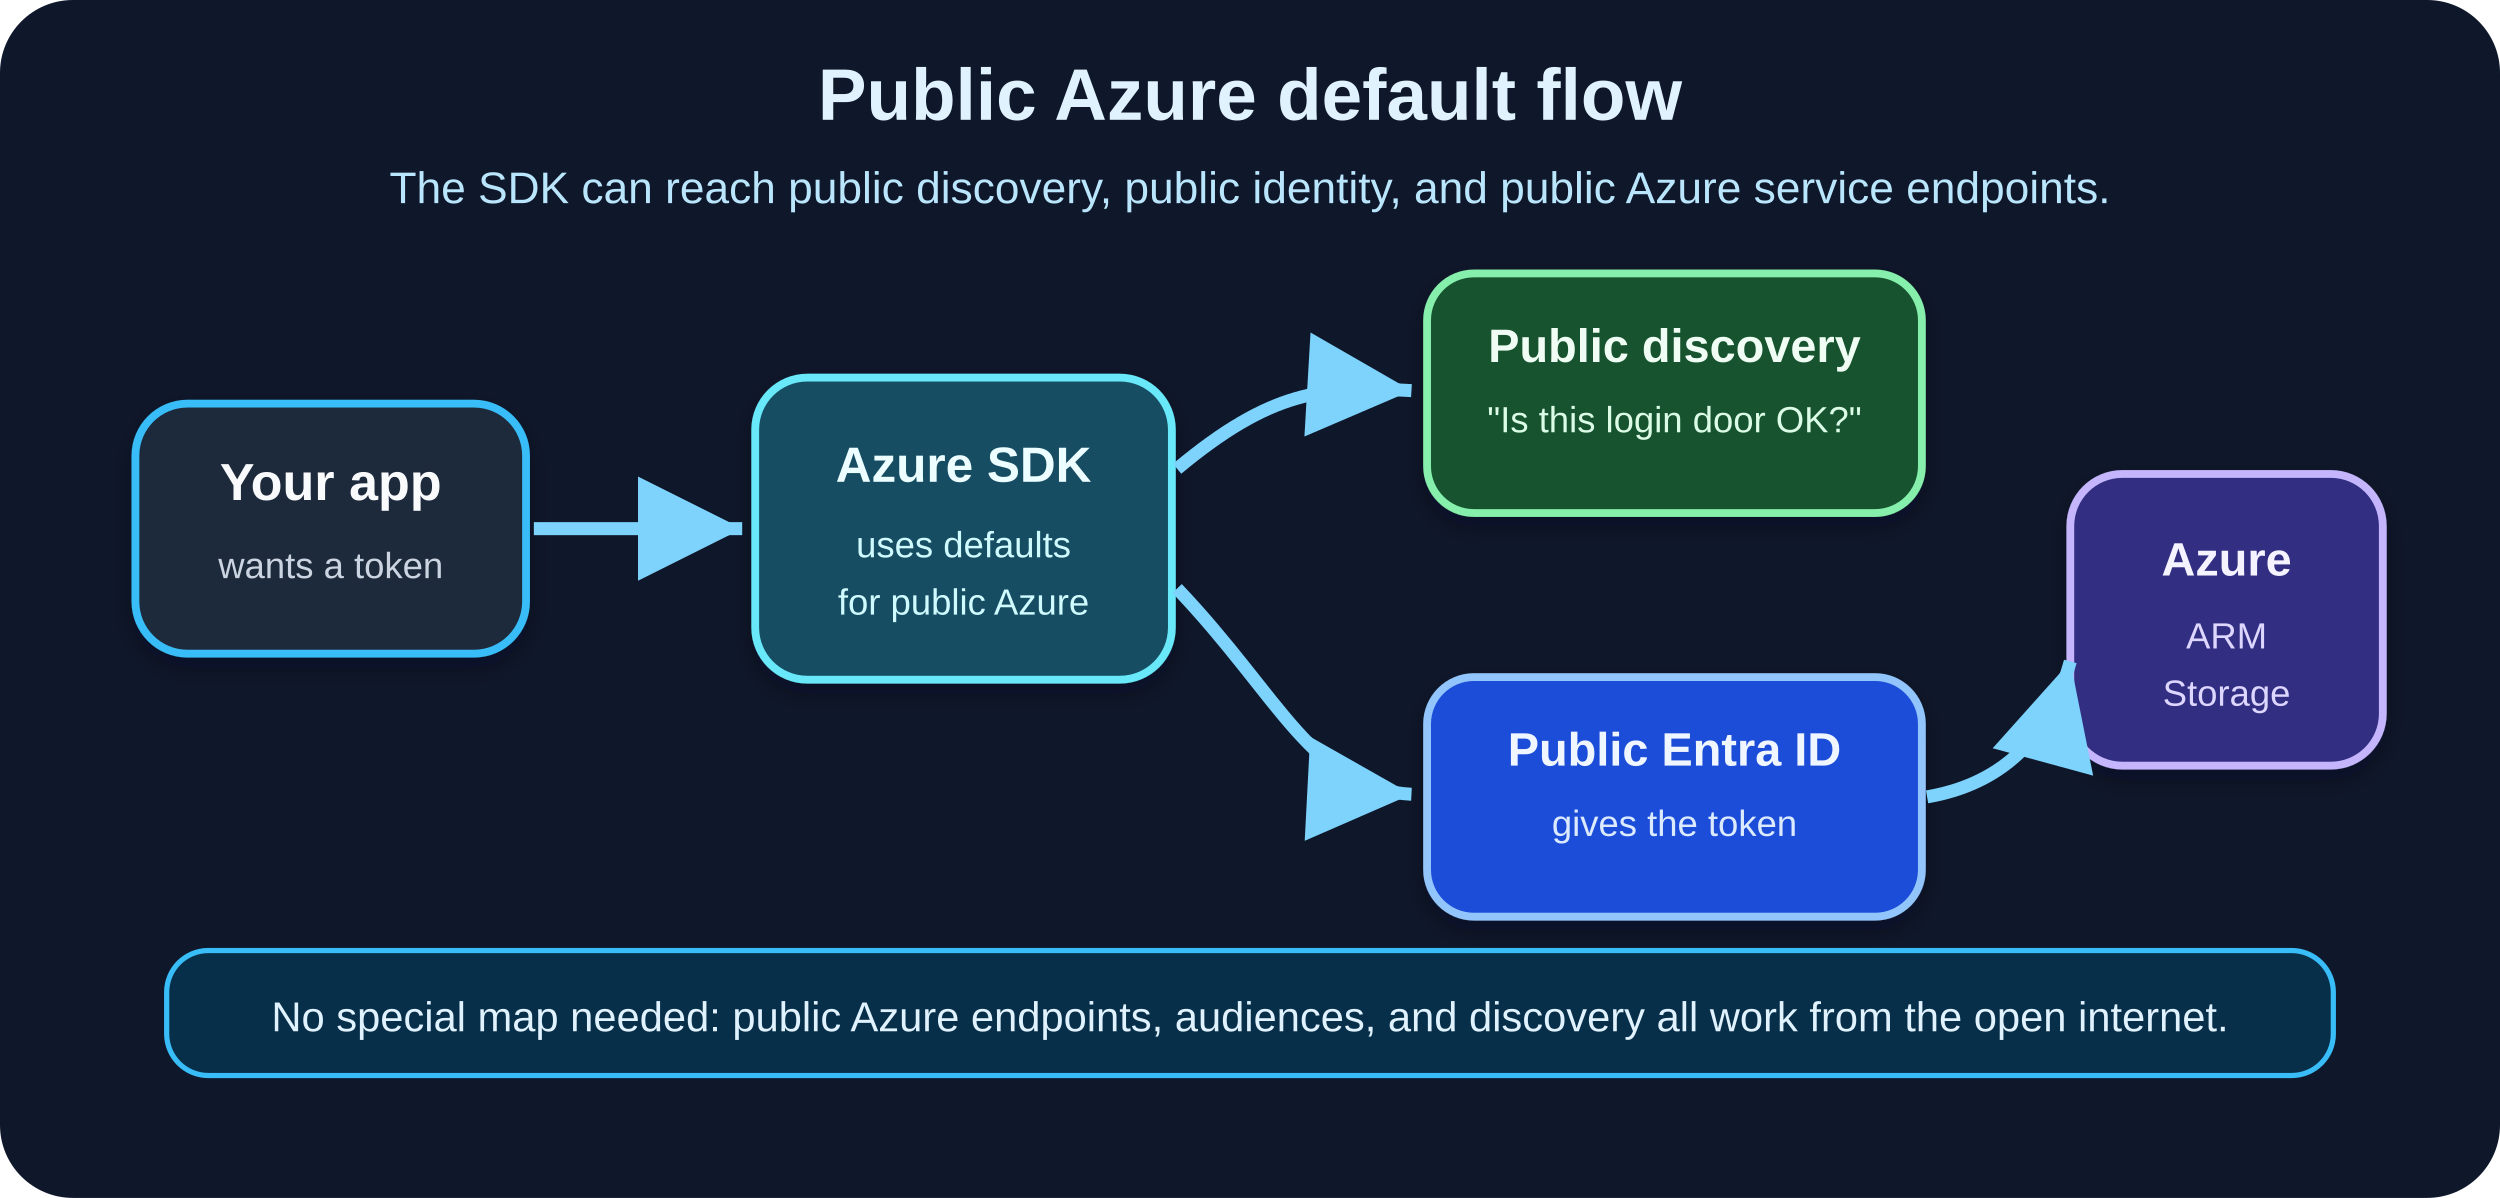
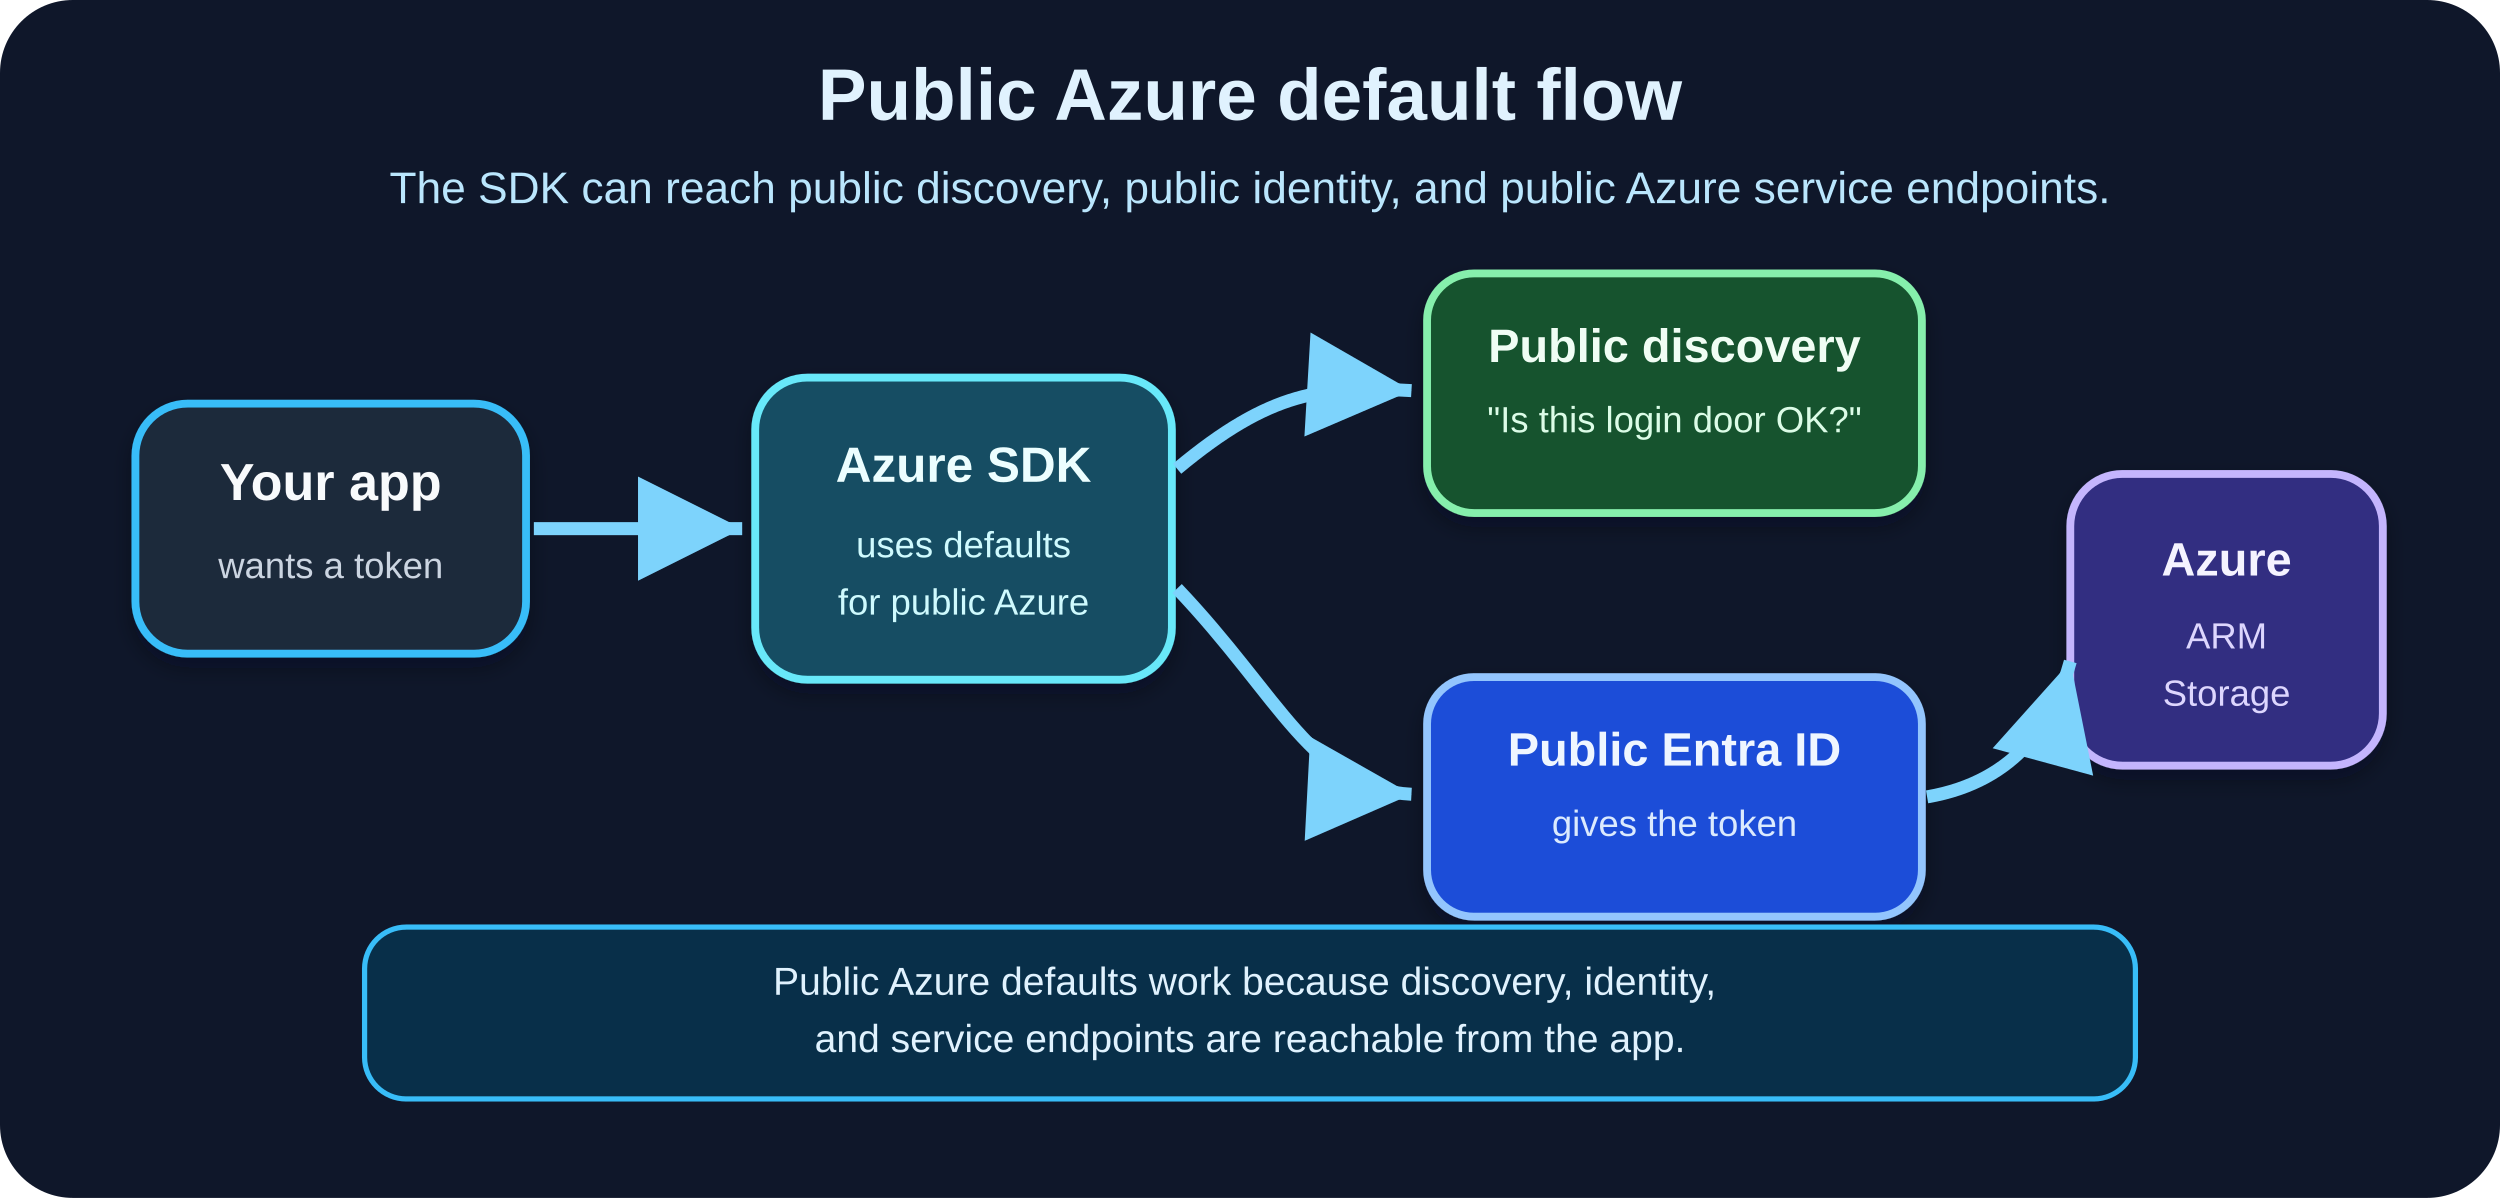
<svg xmlns="http://www.w3.org/2000/svg" width="960" height="460" viewBox="0 0 960 460" role="img" aria-labelledby="title desc">
  <defs>
    <marker id="arrow" markerWidth="12" markerHeight="12" refX="10" refY="6" orient="auto">
      <path d="M2,2 L10,6 L2,10 Z" fill="#7dd3fc" />
    </marker>
    <filter id="shadow" x="-10%" y="-10%" width="120%" height="130%">
      <feDropShadow dx="0" dy="4" stdDeviation="4" flood-color="#020617" flood-opacity="0.35" />
    </filter>
  </defs>
  <rect width="960" height="460" rx="28" fill="#0f172a" />
  <text x="480" y="46" text-anchor="middle" font-family="Arial, sans-serif" font-size="28" font-weight="700" fill="#e0f2fe">Public Azure default flow</text>
  <text x="480" y="78" text-anchor="middle" font-family="Arial, sans-serif" font-size="17" fill="#bae6fd">The SDK can reach public discovery, public identity, and public Azure service endpoints.</text>
  <g filter="url(#shadow)">
    <rect x="52" y="155" width="150" height="96" rx="20" fill="#1e293b" stroke="#38bdf8" stroke-width="3" />
    <text x="127" y="192" text-anchor="middle" font-family="Arial, sans-serif" font-size="20" font-weight="700" fill="#f8fafc">Your app</text>
    <text x="127" y="222" text-anchor="middle" font-family="Arial, sans-serif" font-size="14" fill="#cbd5e1">wants a token</text>
  </g>
  <g filter="url(#shadow)">
    <rect x="290" y="145" width="160" height="116" rx="20" fill="#164e63" stroke="#67e8f9" stroke-width="3" />
    <text x="370" y="185" text-anchor="middle" font-family="Arial, sans-serif" font-size="19" font-weight="700" fill="#ecfeff">Azure SDK</text>
    <text x="370" y="214" text-anchor="middle" font-family="Arial, sans-serif" font-size="14" fill="#cffafe">uses defaults</text>
    <text x="370" y="236" text-anchor="middle" font-family="Arial, sans-serif" font-size="14" fill="#cffafe">for public Azure</text>
  </g>
  <g filter="url(#shadow)">
    <rect x="548" y="105" width="190" height="92" rx="18" fill="#14532d" stroke="#86efac" stroke-width="3" />
    <text x="643" y="139" text-anchor="middle" font-family="Arial, sans-serif" font-size="18" font-weight="700" fill="#f0fdf4">Public discovery</text>
    <text x="643" y="166" text-anchor="middle" font-family="Arial, sans-serif" font-size="14" fill="#dcfce7">"Is this login door OK?"</text>
  </g>
  <g filter="url(#shadow)">
    <rect x="548" y="260" width="190" height="92" rx="18" fill="#1d4ed8" stroke="#93c5fd" stroke-width="3" />
    <text x="643" y="294" text-anchor="middle" font-family="Arial, sans-serif" font-size="18" font-weight="700" fill="#eff6ff">Public Entra ID</text>
    <text x="643" y="321" text-anchor="middle" font-family="Arial, sans-serif" font-size="14" fill="#dbeafe">gives the token</text>
  </g>
  <g filter="url(#shadow)">
    <rect x="795" y="182" width="120" height="112" rx="20" fill="#312e81" stroke="#c4b5fd" stroke-width="3" />
    <text x="855" y="221" text-anchor="middle" font-family="Arial, sans-serif" font-size="18" font-weight="700" fill="#f5f3ff">Azure</text>
    <text x="855" y="249" text-anchor="middle" font-family="Arial, sans-serif" font-size="14" fill="#ddd6fe">ARM</text>
    <text x="855" y="271" text-anchor="middle" font-family="Arial, sans-serif" font-size="14" fill="#ddd6fe">Storage</text>
  </g>
  <path d="M205 203 H285" stroke="#7dd3fc" stroke-width="5" fill="none" marker-end="url(#arrow)" />
  <path d="M452 180 C488 150 508 148 542 150" stroke="#7dd3fc" stroke-width="5" fill="none" marker-end="url(#arrow)" />
  <path d="M452 226 C492 268 504 303 542 305" stroke="#7dd3fc" stroke-width="5" fill="none" marker-end="url(#arrow)" />
  <path d="M740 306 C775 300 789 276 795 254" stroke="#7dd3fc" stroke-width="5" fill="none" marker-end="url(#arrow)" />
-   <rect x="64" y="365" width="832" height="48" rx="16" fill="#082f49" stroke="#38bdf8" stroke-width="2" />
-   <text x="480" y="396" text-anchor="middle" font-family="Arial, sans-serif" font-size="16" fill="#e0f2fe">No special map needed: public Azure endpoints, audiences, and discovery all work from the open internet.</text>
+   <rect x="140" y="356" width="680" height="66" rx="16" fill="#082f49" stroke="#38bdf8" stroke-width="2" />
+   <text x="480" y="382" text-anchor="middle" font-family="Arial, sans-serif" font-size="15" fill="#e0f2fe">
+     <tspan x="480" dy="0">Public Azure defaults work because discovery, identity,</tspan>
+     <tspan x="480" dy="22">and service endpoints are reachable from the app.</tspan>
+   </text>
</svg>
